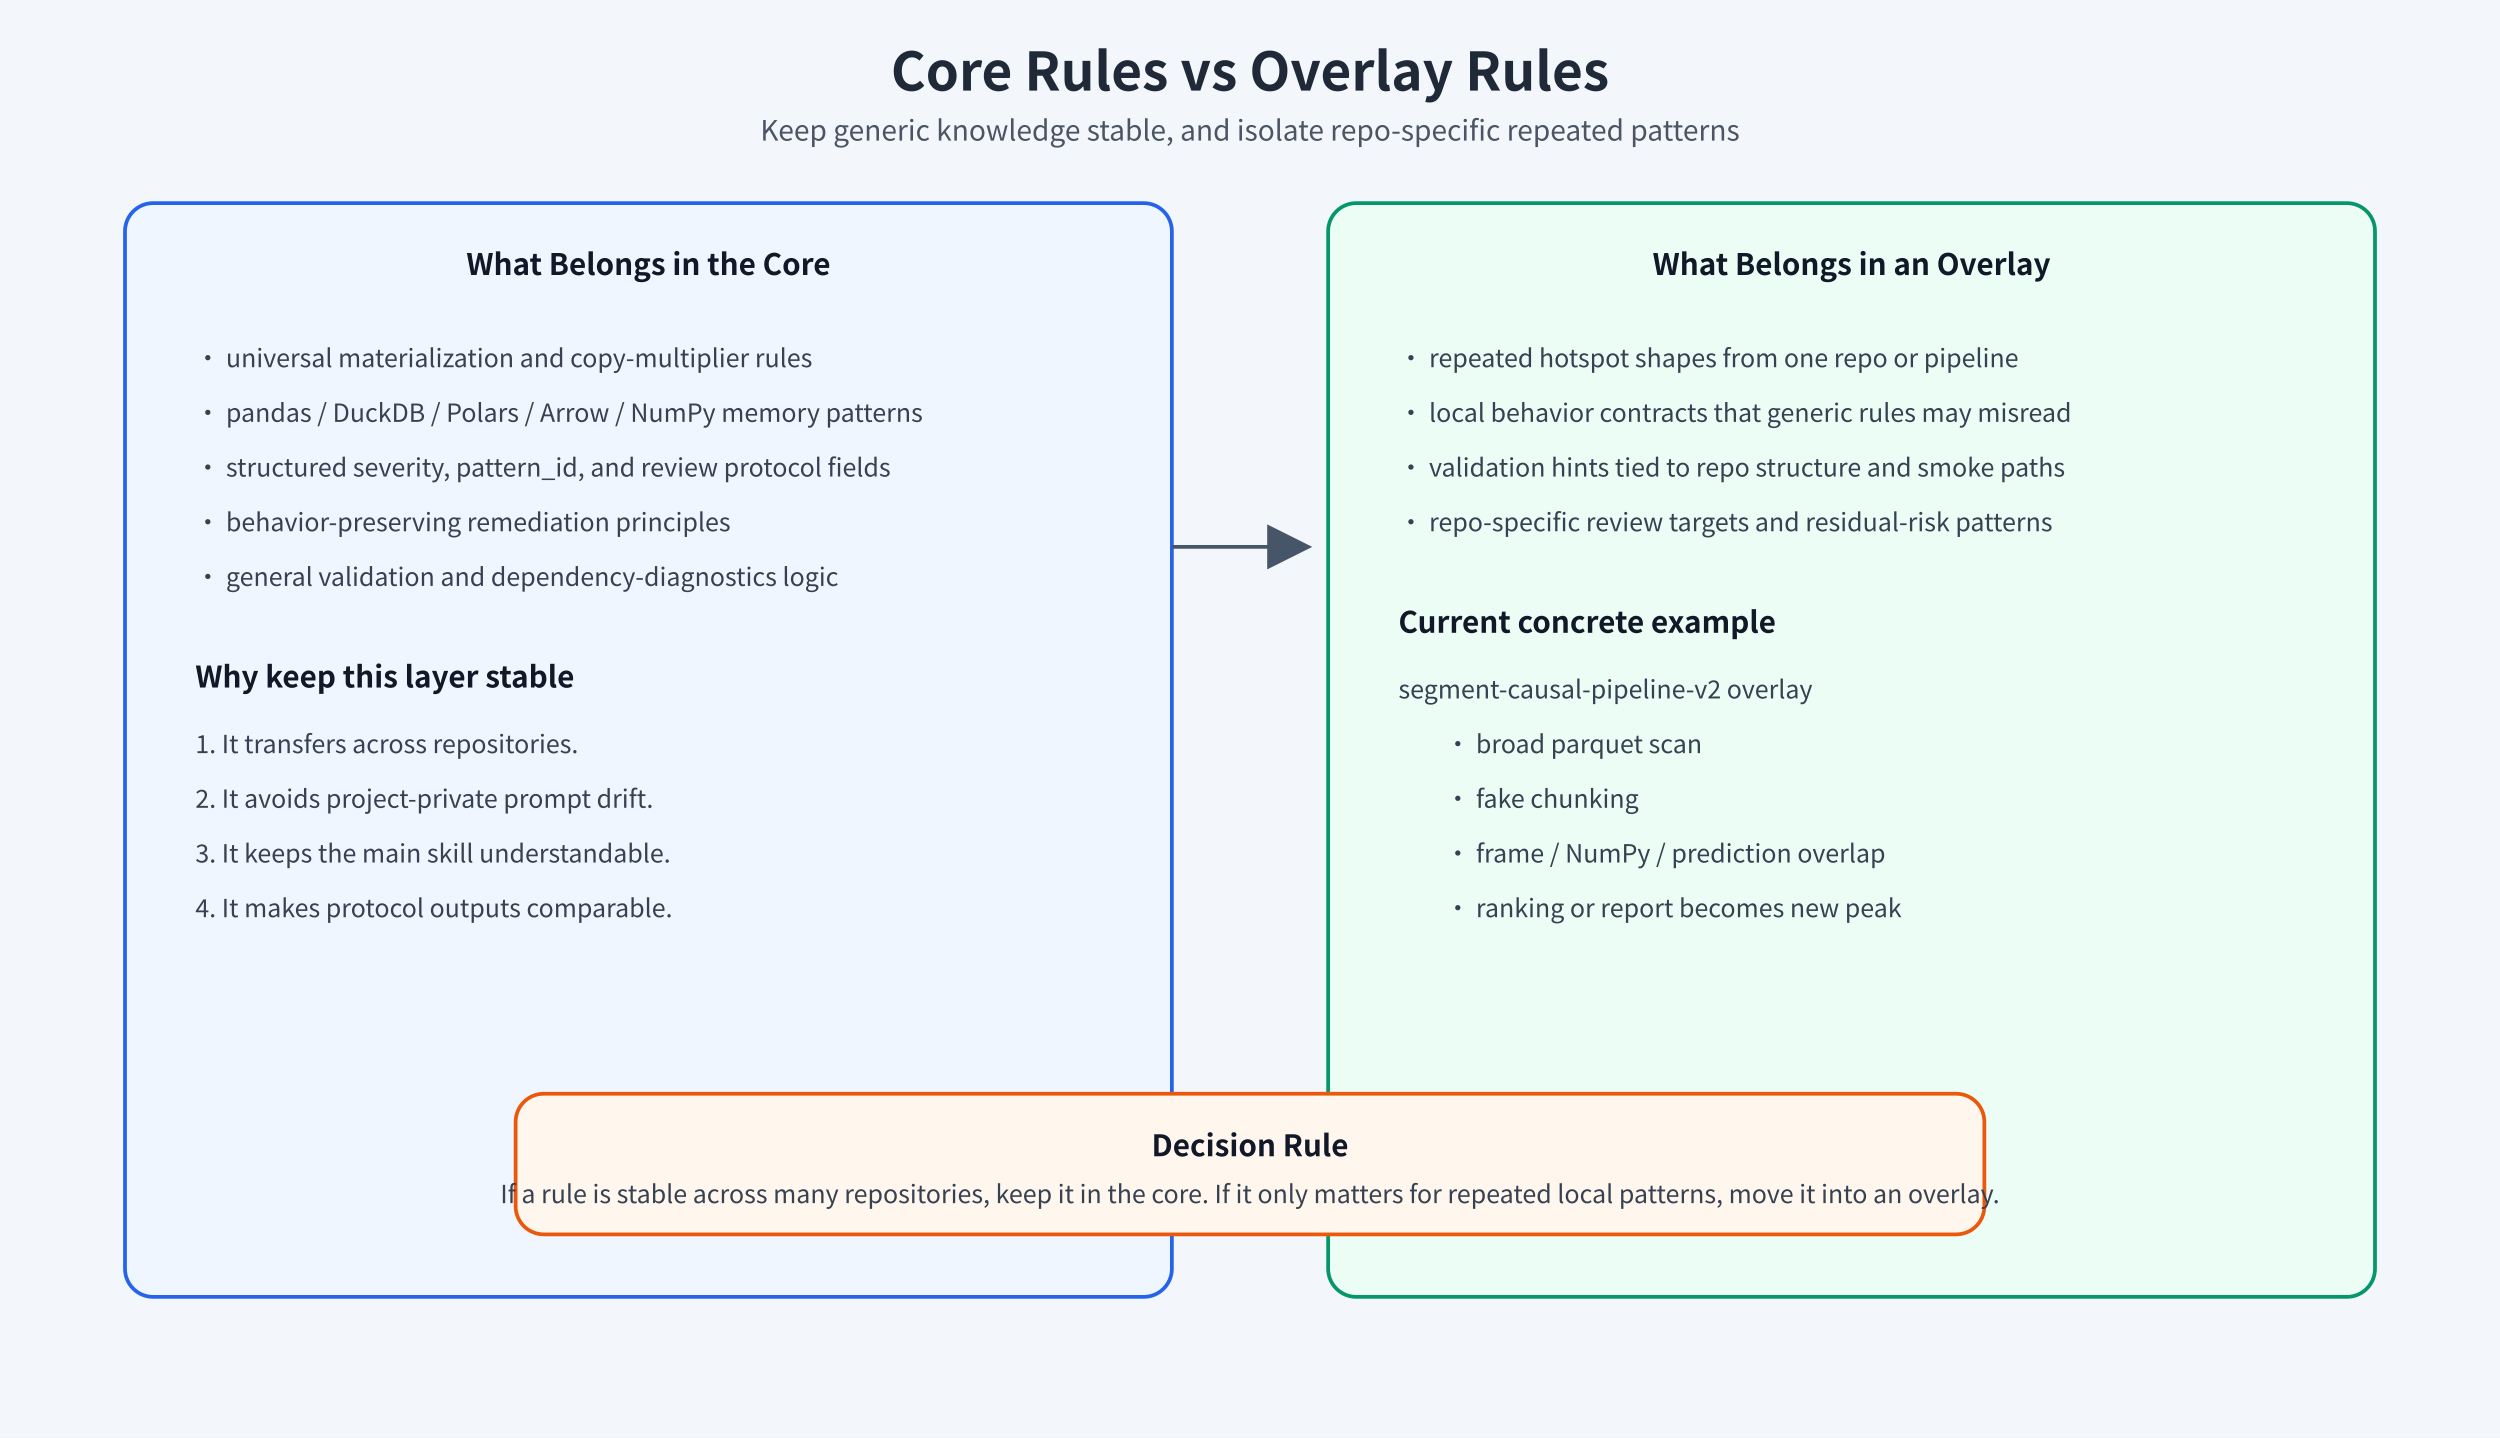
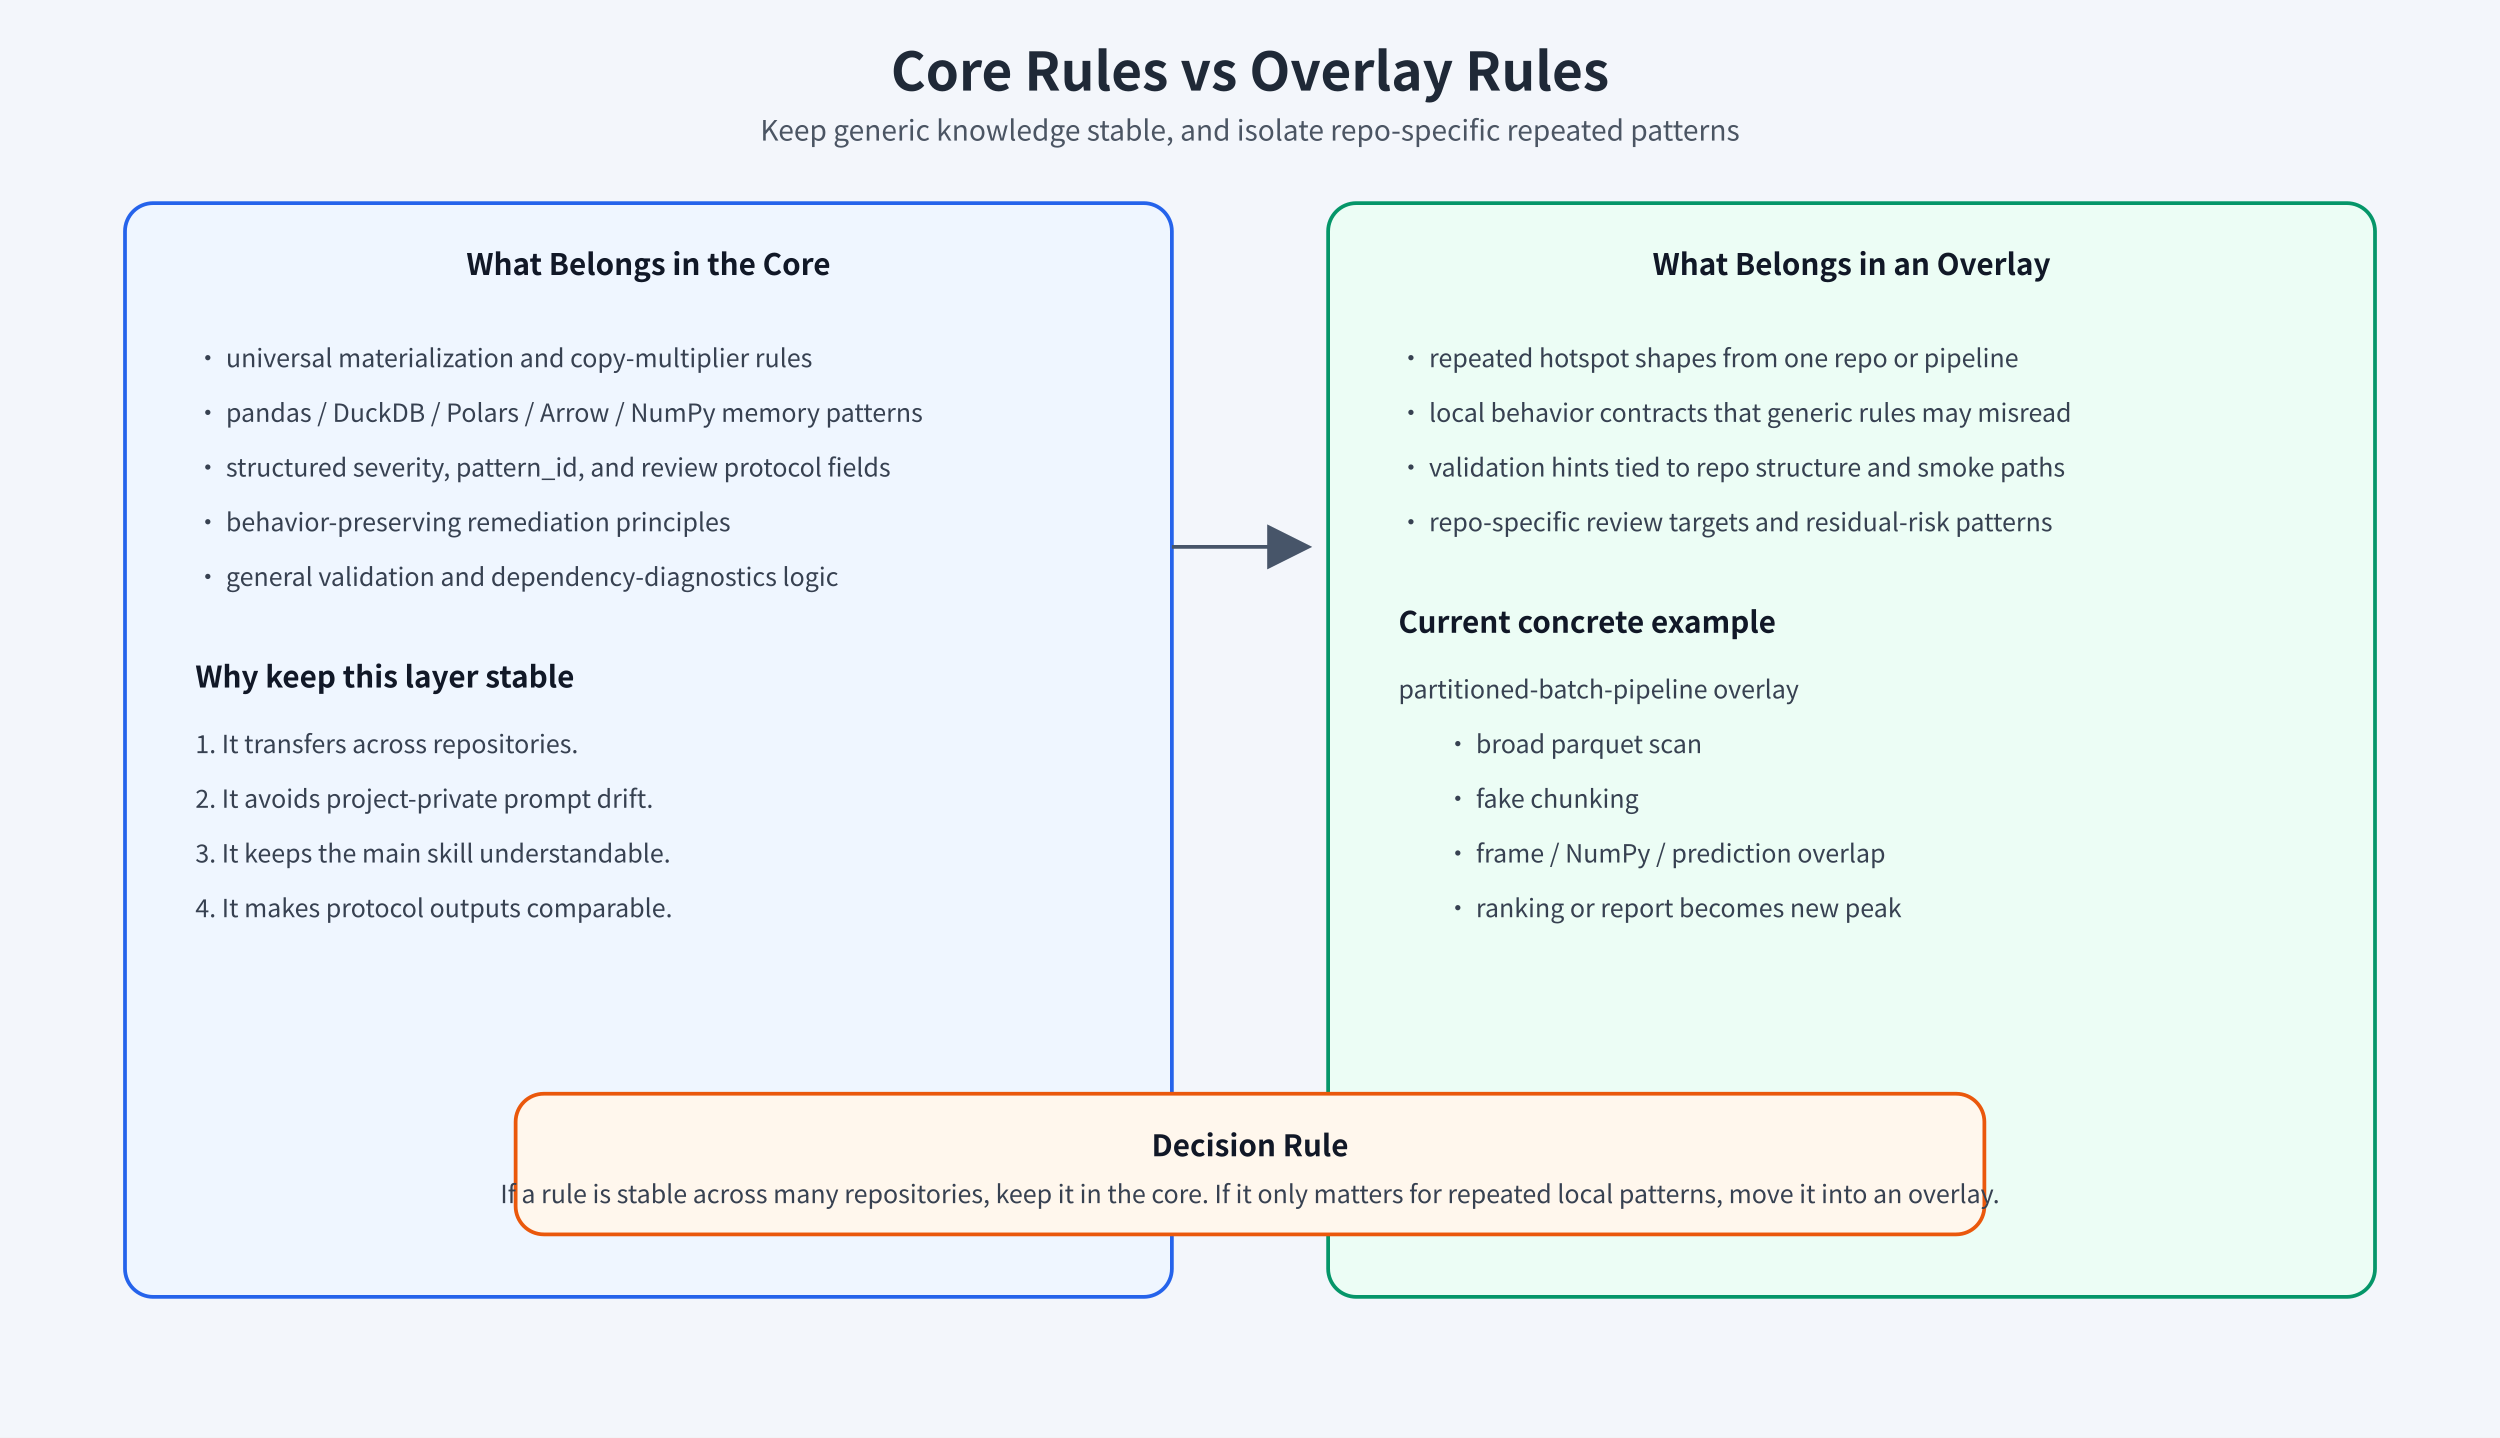
<svg xmlns="http://www.w3.org/2000/svg" width="1600" height="920" viewBox="0 0 1600 920">
  <defs>
    <style>
      .title { font: 700 34px 'Noto Sans CJK SC', 'Microsoft YaHei', sans-serif; fill: #1f2937; }
      .subtitle { font: 500 18px 'Noto Sans CJK SC', 'Microsoft YaHei', sans-serif; fill: #4b5563; }
      .label { font: 600 19px 'Noto Sans CJK SC', 'Microsoft YaHei', sans-serif; fill: #111827; }
      .body { font: 400 16px 'Noto Sans CJK SC', 'Microsoft YaHei', sans-serif; fill: #374151; }
      .small { font: 400 14px 'Noto Sans CJK SC', 'Microsoft YaHei', sans-serif; fill: #4b5563; }
      .box { fill: #ffffff; stroke: #334155; stroke-width: 2.1; rx: 18; ry: 18; }
      .core { fill: #eff6ff; stroke: #2563eb; stroke-width: 2.4; rx: 18; ry: 18; }
      .overlay { fill: #ecfdf5; stroke: #059669; stroke-width: 2.4; rx: 18; ry: 18; }
      .warn { fill: #fff7ed; stroke: #ea580c; stroke-width: 2.4; rx: 18; ry: 18; }
      .arrow { stroke: #475569; stroke-width: 2.4; fill: none; marker-end: url(#arrowhead); }
    </style>
    <marker id="arrowhead" markerWidth="12" markerHeight="12" refX="10" refY="6" orient="auto">
      <path d="M 0 0 L 12 6 L 0 12 z" fill="#475569" />
    </marker>
  </defs>
  <rect width="1600" height="920" fill="#f3f6fb" />
  <text x="800" y="58" text-anchor="middle" class="title">Core Rules vs Overlay Rules</text>
  <text x="800" y="90" text-anchor="middle" class="subtitle">Keep generic knowledge stable, and isolate repo-specific repeated patterns</text>
  <rect x="80" y="130" width="670" height="700" class="core" />
  <text x="415" y="176" text-anchor="middle" class="label">What Belongs in the Core</text>
  <text x="125" y="235" class="body">• universal materialization and copy-multiplier rules</text>
  <text x="125" y="270" class="body">• pandas / DuckDB / Polars / Arrow / NumPy memory patterns</text>
  <text x="125" y="305" class="body">• structured severity, pattern_id, and review protocol fields</text>
  <text x="125" y="340" class="body">• behavior-preserving remediation principles</text>
  <text x="125" y="375" class="body">• general validation and dependency-diagnostics logic</text>
  <text x="125" y="440" class="label">Why keep this layer stable</text>
  <text x="125" y="482" class="body">1. It transfers across repositories.</text>
  <text x="125" y="517" class="body">2. It avoids project-private prompt drift.</text>
  <text x="125" y="552" class="body">3. It keeps the main skill understandable.</text>
  <text x="125" y="587" class="body">4. It makes protocol outputs comparable.</text>
  <rect x="850" y="130" width="670" height="700" class="overlay" />
  <text x="1185" y="176" text-anchor="middle" class="label">What Belongs in an Overlay</text>
  <text x="895" y="235" class="body">• repeated hotspot shapes from one repo or pipeline</text>
  <text x="895" y="270" class="body">• local behavior contracts that generic rules may misread</text>
  <text x="895" y="305" class="body">• validation hints tied to repo structure and smoke paths</text>
  <text x="895" y="340" class="body">• repo-specific review targets and residual-risk patterns</text>
  <text x="895" y="405" class="label">Current concrete example</text>
-   <text x="895" y="447" class="body">segment-causal-pipeline-v2 overlay</text>
+   <text x="895" y="447" class="body">partitioned-batch-pipeline overlay</text>
  <text x="925" y="482" class="body">• broad parquet scan</text>
  <text x="925" y="517" class="body">• fake chunking</text>
  <text x="925" y="552" class="body">• frame / NumPy / prediction overlap</text>
  <text x="925" y="587" class="body">• ranking or report becomes new peak</text>
  <path d="M750 350 H835" class="arrow" />
  <rect x="330" y="700" width="940" height="90" class="warn" />
  <text x="800" y="740" text-anchor="middle" class="label">Decision Rule</text>
  <text x="800" y="770" text-anchor="middle" class="body">If a rule is stable across many repositories, keep it in the core. If it only matters for repeated local patterns, move it into an overlay.</text>
</svg>
